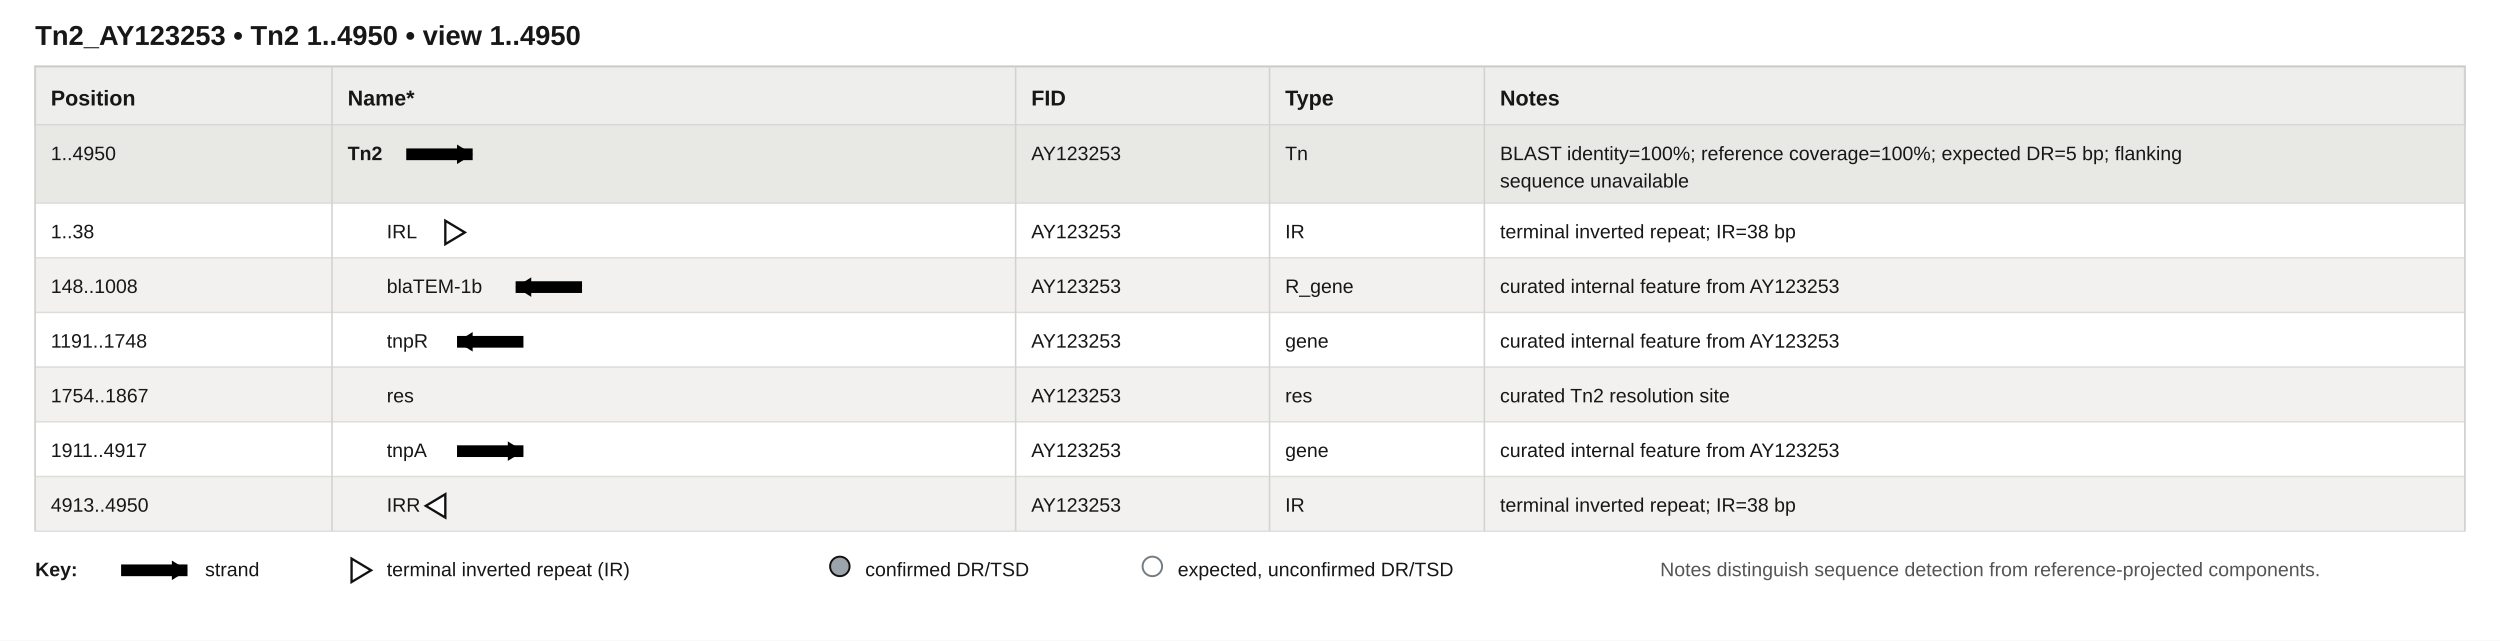
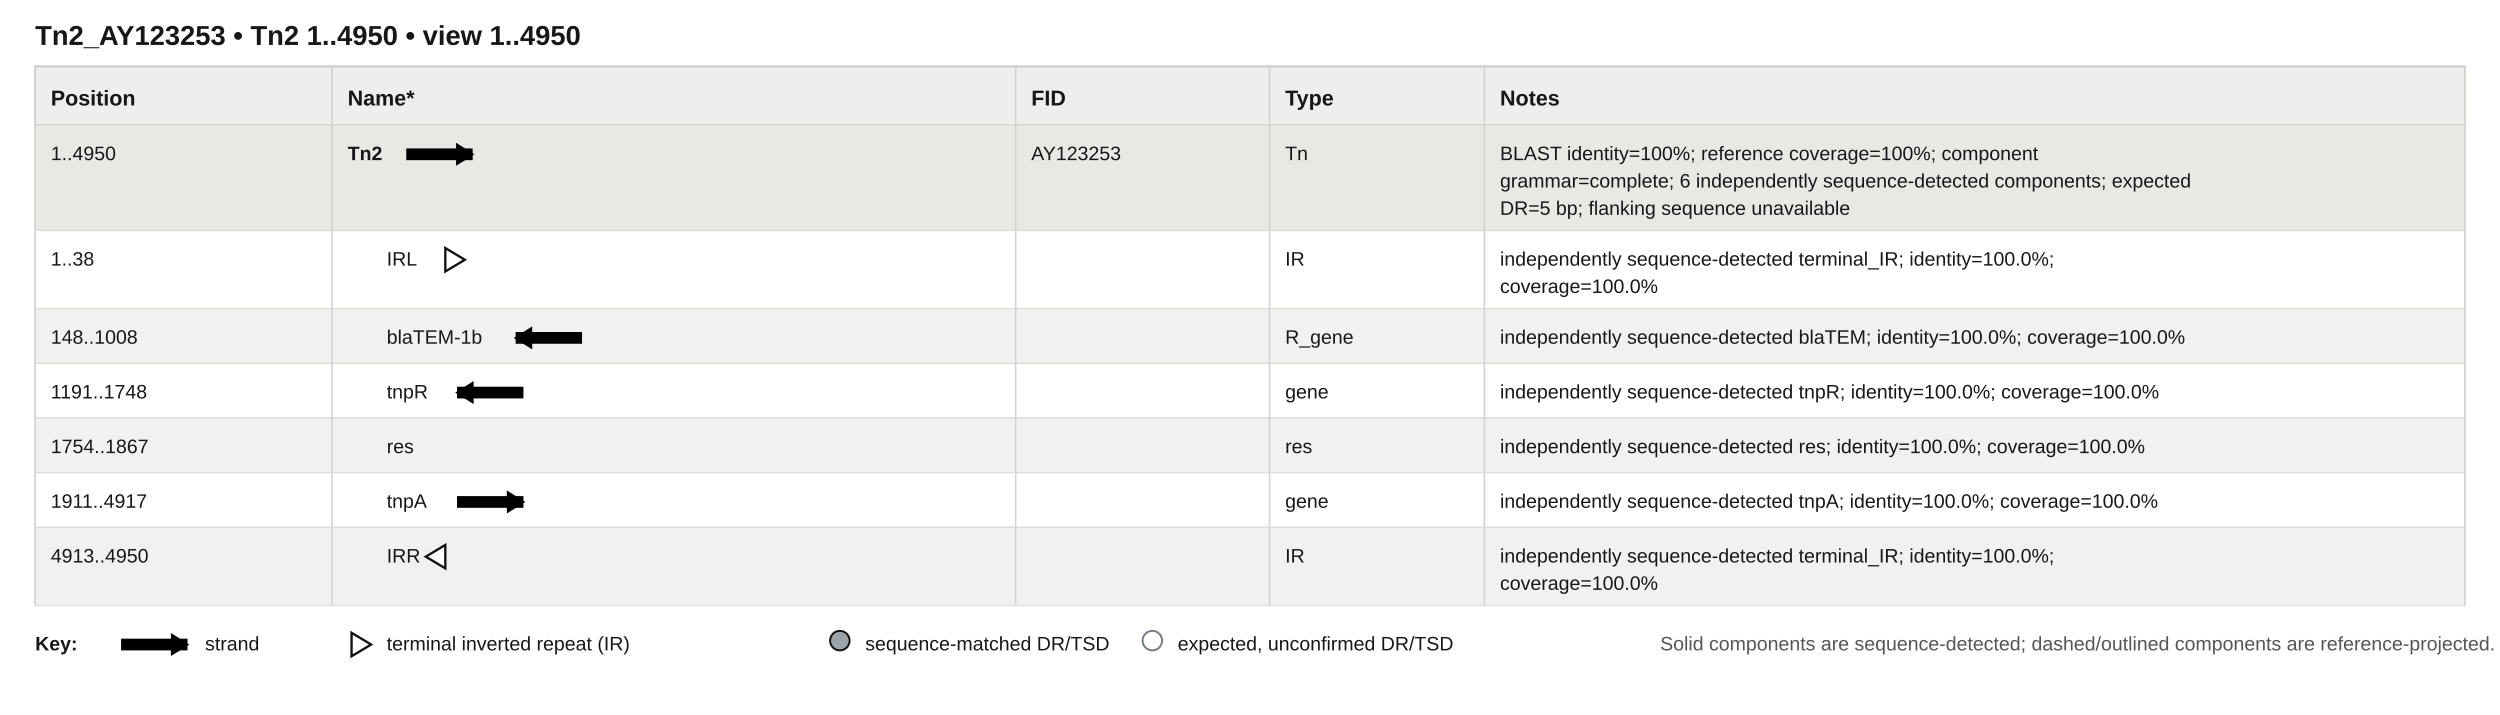
- <svg xmlns="http://www.w3.org/2000/svg" width="1280" height="328" style="background:#fff;font-family:Arial,Helvetica,sans-serif">
-   <rect x="0" y="0" width="1280" height="328" fill="#fff" />
+ <svg xmlns="http://www.w3.org/2000/svg" width="1280" height="366" style="background:#fff;font-family:Arial,Helvetica,sans-serif">
+   <rect x="0" y="0" width="1280" height="366" fill="#fff" />
  <text x="18.0" y="23.0" font-size="14" font-weight="bold" text-anchor="start" fill="#171717">Tn2_AY123253 • Tn2 1..4950 • view 1..4950</text>
  <rect x="18" y="34" width="1244" height="30" fill="#eeeeec" stroke="#c9c9c6" />
  <text x="26.0" y="54.0" font-size="11" font-weight="bold" text-anchor="start" fill="#171717">Position</text>
  <text x="178.0" y="54.0" font-size="11" font-weight="bold" text-anchor="start" fill="#171717">Name*</text>
  <text x="528.0" y="54.0" font-size="11" font-weight="bold" text-anchor="start" fill="#171717">FID</text>
  <text x="658.0" y="54.0" font-size="11" font-weight="bold" text-anchor="start" fill="#171717">Type</text>
  <text x="768.0" y="54.0" font-size="11" font-weight="bold" text-anchor="start" fill="#171717">Notes</text>
-   <rect x="18" y="64" width="1244" height="40" fill="#e8e8e5" stroke="#ddddda" stroke-width="0.7" />
+   <rect x="18" y="64" width="1244" height="54" fill="#e8e8e5" stroke="#ddddda" stroke-width="0.7" />
  <text x="26.0" y="82.0" font-size="10" font-weight="normal" text-anchor="start" fill="#171717">1..4950</text>
  <text x="178.0" y="82.0" font-size="10" font-weight="bold" text-anchor="start" fill="#171717">Tn2</text>
  <line x1="208.0" y1="79.0" x2="242.0" y2="79.0" stroke="#000" stroke-width="6" />
-   <polygon points="242.0,79.0 234.0,74.0 234.0,84.0" fill="#000" />
+   <polygon points="242.0,79.0 234.0,74.0 234.0,84.0" fill="#000000" stroke="#000" />
  <text x="528.0" y="82.0" font-size="10" font-weight="normal" text-anchor="start" fill="#171717">AY123253</text>
  <text x="658.0" y="82.0" font-size="10" font-weight="normal" text-anchor="start" fill="#171717">Tn</text>
-   <text x="768.0" y="82.0" font-size="10" font-weight="normal" text-anchor="start" fill="#171717">BLAST identity=100%; reference coverage=100%; expected DR=5 bp; flanking</text>
-   <text x="768.0" y="96.0" font-size="10" font-weight="normal" text-anchor="start" fill="#171717">sequence unavailable</text>
-   <rect x="18" y="104" width="1244" height="28" fill="#ffffff" stroke="#ddddda" stroke-width="0.7" />
-   <text x="26.0" y="122.0" font-size="10" font-weight="normal" text-anchor="start" fill="#171717">1..38</text>
-   <text x="198.0" y="122.0" font-size="10" font-weight="normal" text-anchor="start" fill="#171717">IRL</text>
-   <polygon points="228.0,113.0 238.0,119.0 228.0,125.0" fill="#fff" stroke="#111" stroke-width="1.2" />
-   <text x="528.0" y="122.0" font-size="10" font-weight="normal" text-anchor="start" fill="#171717">AY123253</text>
-   <text x="658.0" y="122.0" font-size="10" font-weight="normal" text-anchor="start" fill="#171717">IR</text>
-   <text x="768.0" y="122.0" font-size="10" font-weight="normal" text-anchor="start" fill="#171717">terminal inverted repeat; IR=38 bp</text>
-   <rect x="18" y="132" width="1244" height="28" fill="#f2f1ef" stroke="#ddddda" stroke-width="0.7" />
-   <text x="26.0" y="150.0" font-size="10" font-weight="normal" text-anchor="start" fill="#171717">148..1008</text>
-   <text x="198.0" y="150.0" font-size="10" font-weight="normal" text-anchor="start" fill="#171717">blaTEM-1b</text>
-   <line x1="298.0" y1="147.0" x2="264.0" y2="147.0" stroke="#000" stroke-width="6" />
-   <polygon points="264.0,147.0 272.0,142.0 272.0,152.0" fill="#000" />
-   <text x="528.0" y="150.0" font-size="10" font-weight="normal" text-anchor="start" fill="#171717">AY123253</text>
-   <text x="658.0" y="150.0" font-size="10" font-weight="normal" text-anchor="start" fill="#171717">R_gene</text>
-   <text x="768.0" y="150.0" font-size="10" font-weight="normal" text-anchor="start" fill="#171717">curated internal feature from AY123253</text>
-   <rect x="18" y="160" width="1244" height="28" fill="#ffffff" stroke="#ddddda" stroke-width="0.7" />
-   <text x="26.0" y="178.0" font-size="10" font-weight="normal" text-anchor="start" fill="#171717">1191..1748</text>
-   <text x="198.0" y="178.0" font-size="10" font-weight="normal" text-anchor="start" fill="#171717">tnpR</text>
-   <line x1="268.0" y1="175.0" x2="234.0" y2="175.0" stroke="#000" stroke-width="6" />
-   <polygon points="234.0,175.0 242.0,170.0 242.0,180.0" fill="#000" />
-   <text x="528.0" y="178.0" font-size="10" font-weight="normal" text-anchor="start" fill="#171717">AY123253</text>
-   <text x="658.0" y="178.0" font-size="10" font-weight="normal" text-anchor="start" fill="#171717">gene</text>
-   <text x="768.0" y="178.0" font-size="10" font-weight="normal" text-anchor="start" fill="#171717">curated internal feature from AY123253</text>
-   <rect x="18" y="188" width="1244" height="28" fill="#f2f1ef" stroke="#ddddda" stroke-width="0.7" />
-   <text x="26.0" y="206.0" font-size="10" font-weight="normal" text-anchor="start" fill="#171717">1754..1867</text>
-   <text x="198.0" y="206.0" font-size="10" font-weight="normal" text-anchor="start" fill="#171717">res</text>
-   <text x="528.0" y="206.0" font-size="10" font-weight="normal" text-anchor="start" fill="#171717">AY123253</text>
-   <text x="658.0" y="206.0" font-size="10" font-weight="normal" text-anchor="start" fill="#171717">res</text>
-   <text x="768.0" y="206.0" font-size="10" font-weight="normal" text-anchor="start" fill="#171717">curated Tn2 resolution site</text>
-   <rect x="18" y="216" width="1244" height="28" fill="#ffffff" stroke="#ddddda" stroke-width="0.7" />
-   <text x="26.0" y="234.0" font-size="10" font-weight="normal" text-anchor="start" fill="#171717">1911..4917</text>
-   <text x="198.0" y="234.0" font-size="10" font-weight="normal" text-anchor="start" fill="#171717">tnpA</text>
-   <line x1="234.0" y1="231.0" x2="268.0" y2="231.0" stroke="#000" stroke-width="6" />
-   <polygon points="268.0,231.0 260.0,226.0 260.0,236.0" fill="#000" />
-   <text x="528.0" y="234.0" font-size="10" font-weight="normal" text-anchor="start" fill="#171717">AY123253</text>
-   <text x="658.0" y="234.0" font-size="10" font-weight="normal" text-anchor="start" fill="#171717">gene</text>
-   <text x="768.0" y="234.0" font-size="10" font-weight="normal" text-anchor="start" fill="#171717">curated internal feature from AY123253</text>
-   <rect x="18" y="244" width="1244" height="28" fill="#f2f1ef" stroke="#ddddda" stroke-width="0.7" />
-   <text x="26.0" y="262.0" font-size="10" font-weight="normal" text-anchor="start" fill="#171717">4913..4950</text>
-   <text x="198.0" y="262.0" font-size="10" font-weight="normal" text-anchor="start" fill="#171717">IRR</text>
-   <polygon points="228.0,253.0 218.0,259.0 228.0,265.0" fill="#fff" stroke="#111" stroke-width="1.2" />
-   <text x="528.0" y="262.0" font-size="10" font-weight="normal" text-anchor="start" fill="#171717">AY123253</text>
-   <text x="658.0" y="262.0" font-size="10" font-weight="normal" text-anchor="start" fill="#171717">IR</text>
-   <text x="768.0" y="262.0" font-size="10" font-weight="normal" text-anchor="start" fill="#171717">terminal inverted repeat; IR=38 bp</text>
-   <line x1="18" y1="34" x2="18" y2="272" stroke="#d2d2cf" stroke-width="0.8" />
-   <line x1="170" y1="34" x2="170" y2="272" stroke="#d2d2cf" stroke-width="0.8" />
-   <line x1="520" y1="34" x2="520" y2="272" stroke="#d2d2cf" stroke-width="0.8" />
-   <line x1="650" y1="34" x2="650" y2="272" stroke="#d2d2cf" stroke-width="0.8" />
-   <line x1="760" y1="34" x2="760" y2="272" stroke="#d2d2cf" stroke-width="0.8" />
-   <line x1="1262" y1="34" x2="1262" y2="272" stroke="#d2d2cf" stroke-width="0.8" />
-   <text x="18.0" y="295.0" font-size="10" font-weight="bold" text-anchor="start" fill="#171717">Key:</text>
-   <line x1="62.0" y1="292.0" x2="96.0" y2="292.0" stroke="#000" stroke-width="6" />
-   <polygon points="96.0,292.0 88.0,287.0 88.0,297.0" fill="#000" />
-   <text x="105.0" y="295.0" font-size="10" font-weight="normal" text-anchor="start" fill="#171717">strand</text>
-   <polygon points="180.0,286.0 190.0,292.0 180.0,298.0" fill="#fff" stroke="#111" stroke-width="1.2" />
-   <text x="198.0" y="295.0" font-size="10" font-weight="normal" text-anchor="start" fill="#171717">terminal inverted repeat (IR)</text>
-   <circle cx="430" cy="290" r="5" fill="#9ca3aa" stroke="#111" />
-   <text x="443.0" y="295.0" font-size="10" font-weight="normal" text-anchor="start" fill="#171717">confirmed DR/TSD</text>
-   <circle cx="590" cy="290" r="5" fill="#fff" stroke="#737b83" />
-   <text x="603.0" y="295.0" font-size="10" font-weight="normal" text-anchor="start" fill="#171717">expected, unconfirmed DR/TSD</text>
-   <text x="850.0" y="295.0" font-size="10" font-weight="normal" text-anchor="start" fill="#555555">Notes distinguish sequence detection from reference-projected components.</text>
+   <text x="768.0" y="82.0" font-size="10" font-weight="normal" text-anchor="start" fill="#171717">BLAST identity=100%; reference coverage=100%; component</text>
+   <text x="768.0" y="96.0" font-size="10" font-weight="normal" text-anchor="start" fill="#171717">grammar=complete; 6 independently sequence-detected components; expected</text>
+   <text x="768.0" y="110.0" font-size="10" font-weight="normal" text-anchor="start" fill="#171717">DR=5 bp; flanking sequence unavailable</text>
+   <rect x="18" y="118" width="1244" height="40" fill="#ffffff" stroke="#ddddda" stroke-width="0.7" />
+   <text x="26.0" y="136.0" font-size="10" font-weight="normal" text-anchor="start" fill="#171717">1..38</text>
+   <text x="198.0" y="136.0" font-size="10" font-weight="normal" text-anchor="start" fill="#171717">IRL</text>
+   <polygon points="228.0,127.0 238.0,133.0 228.0,139.0" fill="#fff" stroke="#111" stroke-width="1.2" />
+   <text x="528.0" y="136.0" font-size="10" font-weight="normal" text-anchor="start" fill="#171717" />
+   <text x="658.0" y="136.0" font-size="10" font-weight="normal" text-anchor="start" fill="#171717">IR</text>
+   <text x="768.0" y="136.0" font-size="10" font-weight="normal" text-anchor="start" fill="#171717">independently sequence-detected terminal_IR; identity=100.0%;</text>
+   <text x="768.0" y="150.0" font-size="10" font-weight="normal" text-anchor="start" fill="#171717">coverage=100.0%</text>
+   <rect x="18" y="158" width="1244" height="28" fill="#f2f1ef" stroke="#ddddda" stroke-width="0.7" />
+   <text x="26.0" y="176.0" font-size="10" font-weight="normal" text-anchor="start" fill="#171717">148..1008</text>
+   <text x="198.0" y="176.0" font-size="10" font-weight="normal" text-anchor="start" fill="#171717">blaTEM-1b</text>
+   <line x1="298.0" y1="173.0" x2="264.0" y2="173.0" stroke="#000" stroke-width="6" />
+   <polygon points="264.0,173.0 272.0,168.0 272.0,178.0" fill="#000000" stroke="#000" />
+   <text x="528.0" y="176.0" font-size="10" font-weight="normal" text-anchor="start" fill="#171717" />
+   <text x="658.0" y="176.0" font-size="10" font-weight="normal" text-anchor="start" fill="#171717">R_gene</text>
+   <text x="768.0" y="176.0" font-size="10" font-weight="normal" text-anchor="start" fill="#171717">independently sequence-detected blaTEM; identity=100.0%; coverage=100.0%</text>
+   <rect x="18" y="186" width="1244" height="28" fill="#ffffff" stroke="#ddddda" stroke-width="0.7" />
+   <text x="26.0" y="204.0" font-size="10" font-weight="normal" text-anchor="start" fill="#171717">1191..1748</text>
+   <text x="198.0" y="204.0" font-size="10" font-weight="normal" text-anchor="start" fill="#171717">tnpR</text>
+   <line x1="268.0" y1="201.0" x2="234.0" y2="201.0" stroke="#000" stroke-width="6" />
+   <polygon points="234.0,201.0 242.0,196.0 242.0,206.0" fill="#000000" stroke="#000" />
+   <text x="528.0" y="204.0" font-size="10" font-weight="normal" text-anchor="start" fill="#171717" />
+   <text x="658.0" y="204.0" font-size="10" font-weight="normal" text-anchor="start" fill="#171717">gene</text>
+   <text x="768.0" y="204.0" font-size="10" font-weight="normal" text-anchor="start" fill="#171717">independently sequence-detected tnpR; identity=100.0%; coverage=100.0%</text>
+   <rect x="18" y="214" width="1244" height="28" fill="#f2f1ef" stroke="#ddddda" stroke-width="0.7" />
+   <text x="26.0" y="232.0" font-size="10" font-weight="normal" text-anchor="start" fill="#171717">1754..1867</text>
+   <text x="198.0" y="232.0" font-size="10" font-weight="normal" text-anchor="start" fill="#171717">res</text>
+   <text x="528.0" y="232.0" font-size="10" font-weight="normal" text-anchor="start" fill="#171717" />
+   <text x="658.0" y="232.0" font-size="10" font-weight="normal" text-anchor="start" fill="#171717">res</text>
+   <text x="768.0" y="232.0" font-size="10" font-weight="normal" text-anchor="start" fill="#171717">independently sequence-detected res; identity=100.0%; coverage=100.0%</text>
+   <rect x="18" y="242" width="1244" height="28" fill="#ffffff" stroke="#ddddda" stroke-width="0.7" />
+   <text x="26.0" y="260.0" font-size="10" font-weight="normal" text-anchor="start" fill="#171717">1911..4917</text>
+   <text x="198.0" y="260.0" font-size="10" font-weight="normal" text-anchor="start" fill="#171717">tnpA</text>
+   <line x1="234.0" y1="257.0" x2="268.0" y2="257.0" stroke="#000" stroke-width="6" />
+   <polygon points="268.0,257.0 260.0,252.0 260.0,262.0" fill="#000000" stroke="#000" />
+   <text x="528.0" y="260.0" font-size="10" font-weight="normal" text-anchor="start" fill="#171717" />
+   <text x="658.0" y="260.0" font-size="10" font-weight="normal" text-anchor="start" fill="#171717">gene</text>
+   <text x="768.0" y="260.0" font-size="10" font-weight="normal" text-anchor="start" fill="#171717">independently sequence-detected tnpA; identity=100.0%; coverage=100.0%</text>
+   <rect x="18" y="270" width="1244" height="40" fill="#f2f1ef" stroke="#ddddda" stroke-width="0.7" />
+   <text x="26.0" y="288.0" font-size="10" font-weight="normal" text-anchor="start" fill="#171717">4913..4950</text>
+   <text x="198.0" y="288.0" font-size="10" font-weight="normal" text-anchor="start" fill="#171717">IRR</text>
+   <polygon points="228.0,279.0 218.0,285.0 228.0,291.0" fill="#fff" stroke="#111" stroke-width="1.2" />
+   <text x="528.0" y="288.0" font-size="10" font-weight="normal" text-anchor="start" fill="#171717" />
+   <text x="658.0" y="288.0" font-size="10" font-weight="normal" text-anchor="start" fill="#171717">IR</text>
+   <text x="768.0" y="288.0" font-size="10" font-weight="normal" text-anchor="start" fill="#171717">independently sequence-detected terminal_IR; identity=100.0%;</text>
+   <text x="768.0" y="302.0" font-size="10" font-weight="normal" text-anchor="start" fill="#171717">coverage=100.0%</text>
+   <line x1="18" y1="34" x2="18" y2="310" stroke="#d2d2cf" stroke-width="0.8" />
+   <line x1="170" y1="34" x2="170" y2="310" stroke="#d2d2cf" stroke-width="0.8" />
+   <line x1="520" y1="34" x2="520" y2="310" stroke="#d2d2cf" stroke-width="0.8" />
+   <line x1="650" y1="34" x2="650" y2="310" stroke="#d2d2cf" stroke-width="0.8" />
+   <line x1="760" y1="34" x2="760" y2="310" stroke="#d2d2cf" stroke-width="0.8" />
+   <line x1="1262" y1="34" x2="1262" y2="310" stroke="#d2d2cf" stroke-width="0.8" />
+   <text x="18.0" y="333.0" font-size="10" font-weight="bold" text-anchor="start" fill="#171717">Key:</text>
+   <line x1="62.0" y1="330.0" x2="96.0" y2="330.0" stroke="#000" stroke-width="6" />
+   <polygon points="96.0,330.0 88.0,325.0 88.0,335.0" fill="#000000" stroke="#000" />
+   <text x="105.0" y="333.0" font-size="10" font-weight="normal" text-anchor="start" fill="#171717">strand</text>
+   <polygon points="180.0,324.0 190.0,330.0 180.0,336.0" fill="#fff" stroke="#111" stroke-width="1.2" />
+   <text x="198.0" y="333.0" font-size="10" font-weight="normal" text-anchor="start" fill="#171717">terminal inverted repeat (IR)</text>
+   <circle cx="430" cy="328" r="5" fill="#9ca3aa" stroke="#111" />
+   <text x="443.0" y="333.0" font-size="10" font-weight="normal" text-anchor="start" fill="#171717">sequence-matched DR/TSD</text>
+   <circle cx="590" cy="328" r="5" fill="#fff" stroke="#737b83" />
+   <text x="603.0" y="333.0" font-size="10" font-weight="normal" text-anchor="start" fill="#171717">expected, unconfirmed DR/TSD</text>
+   <text x="850.0" y="333.0" font-size="10" font-weight="normal" text-anchor="start" fill="#555555">Solid components are sequence-detected; dashed/outlined components are reference-projected.</text>
</svg>
